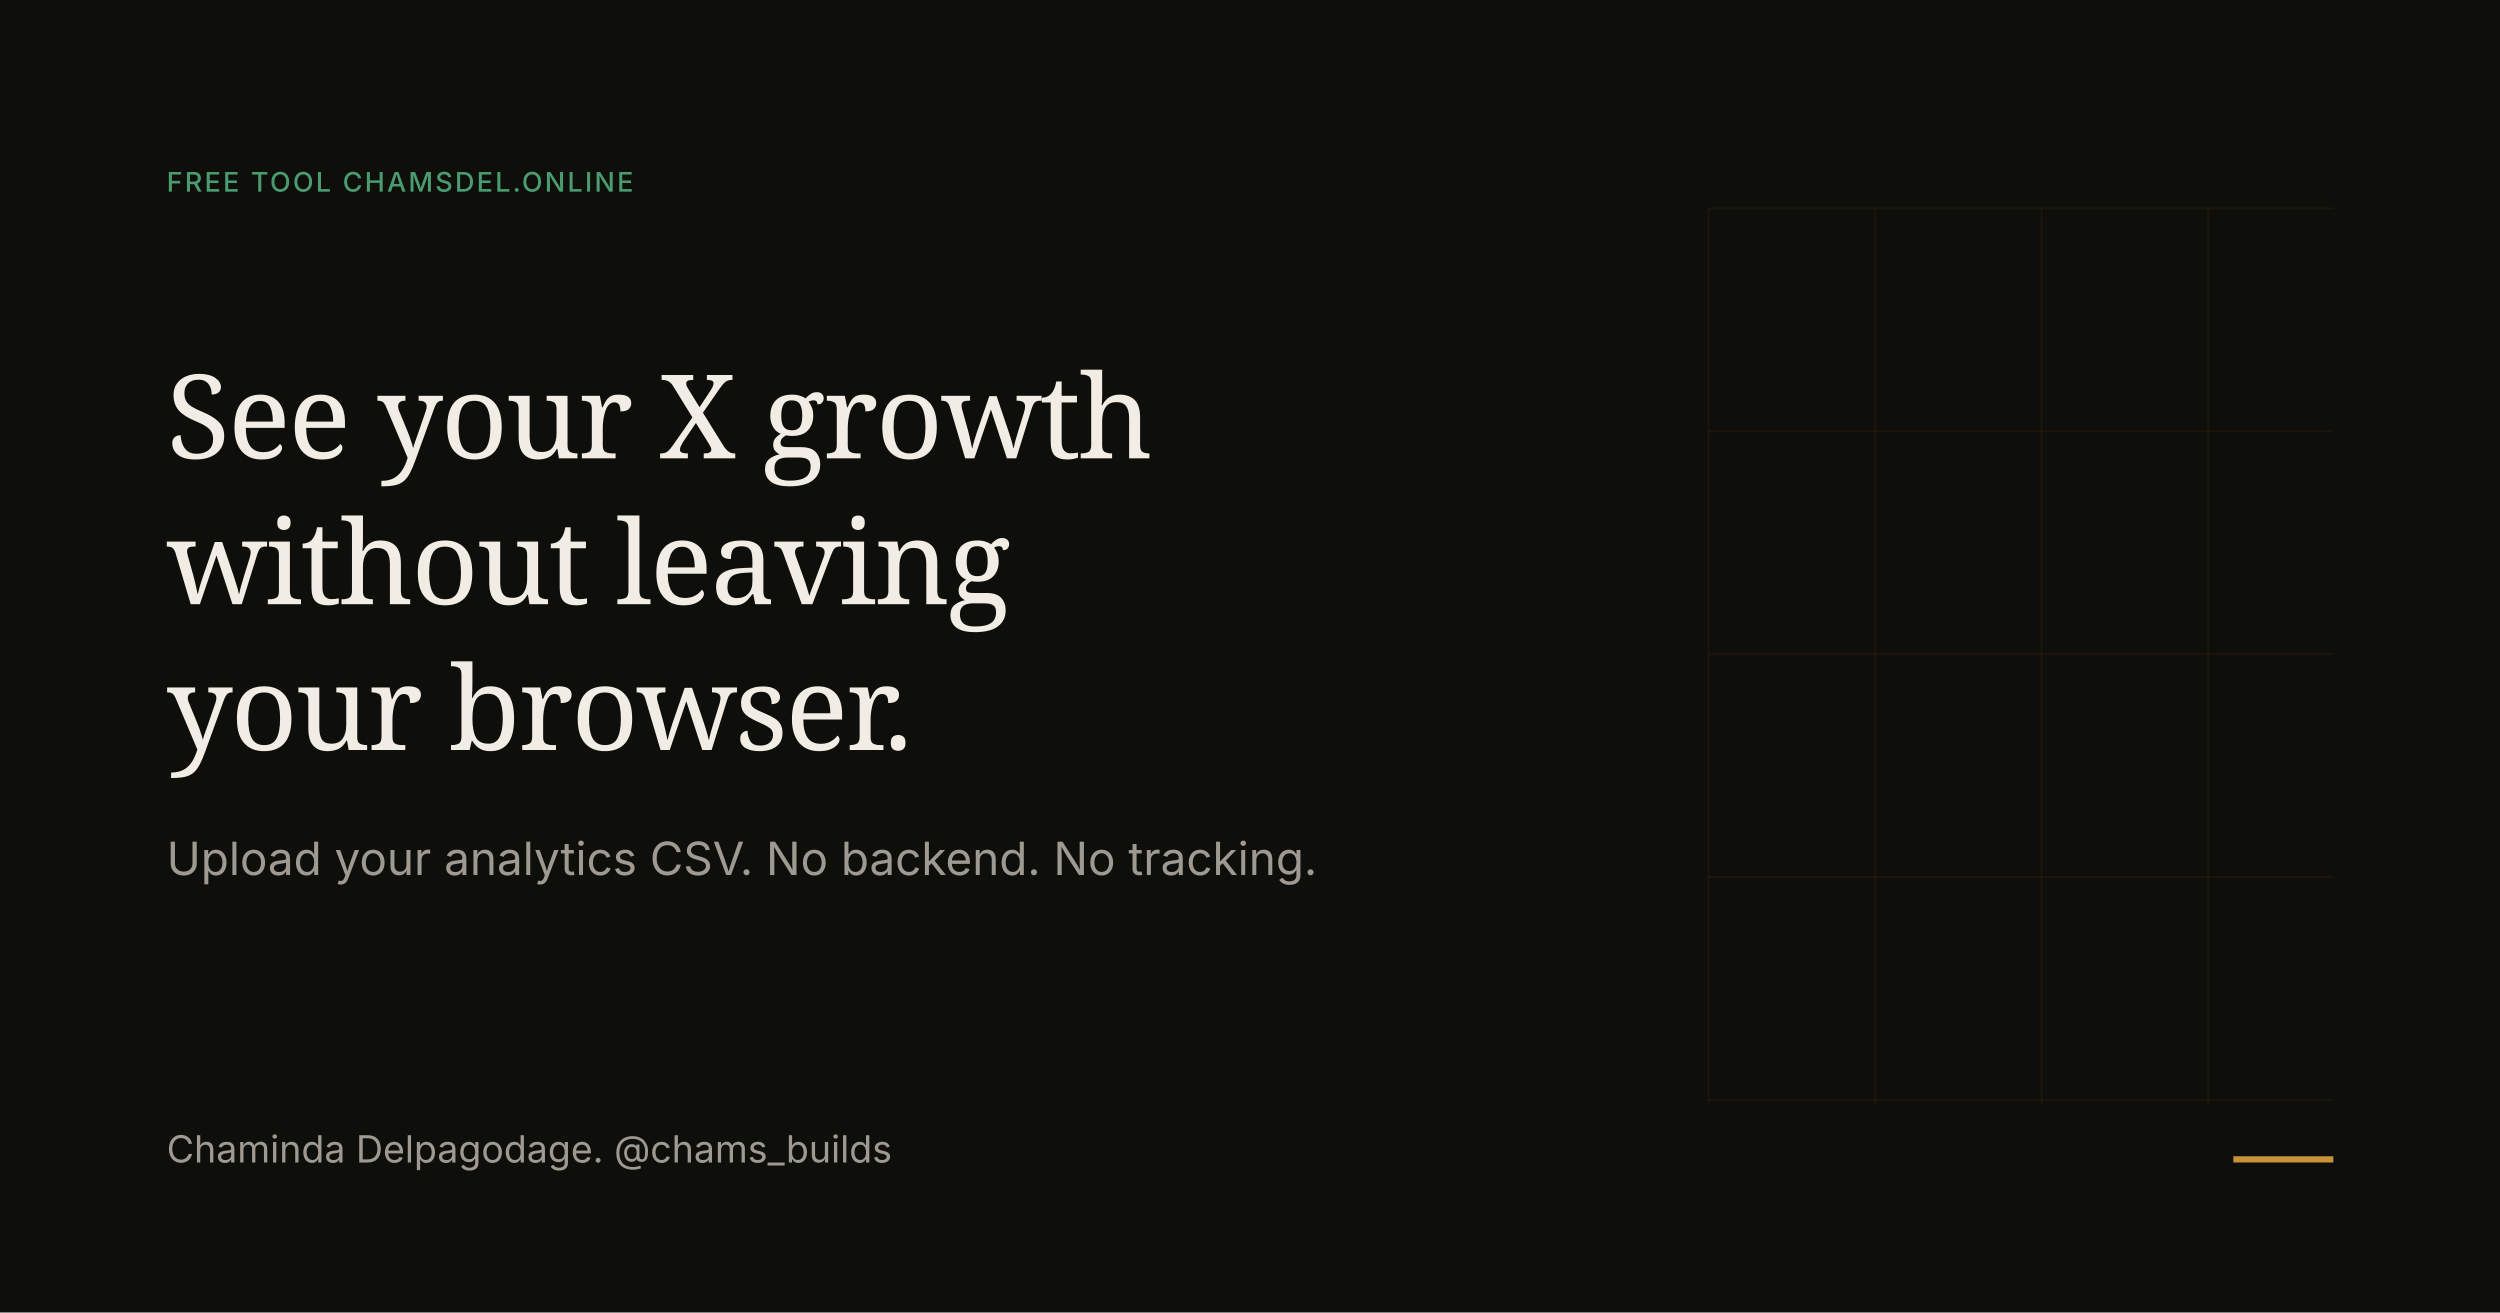
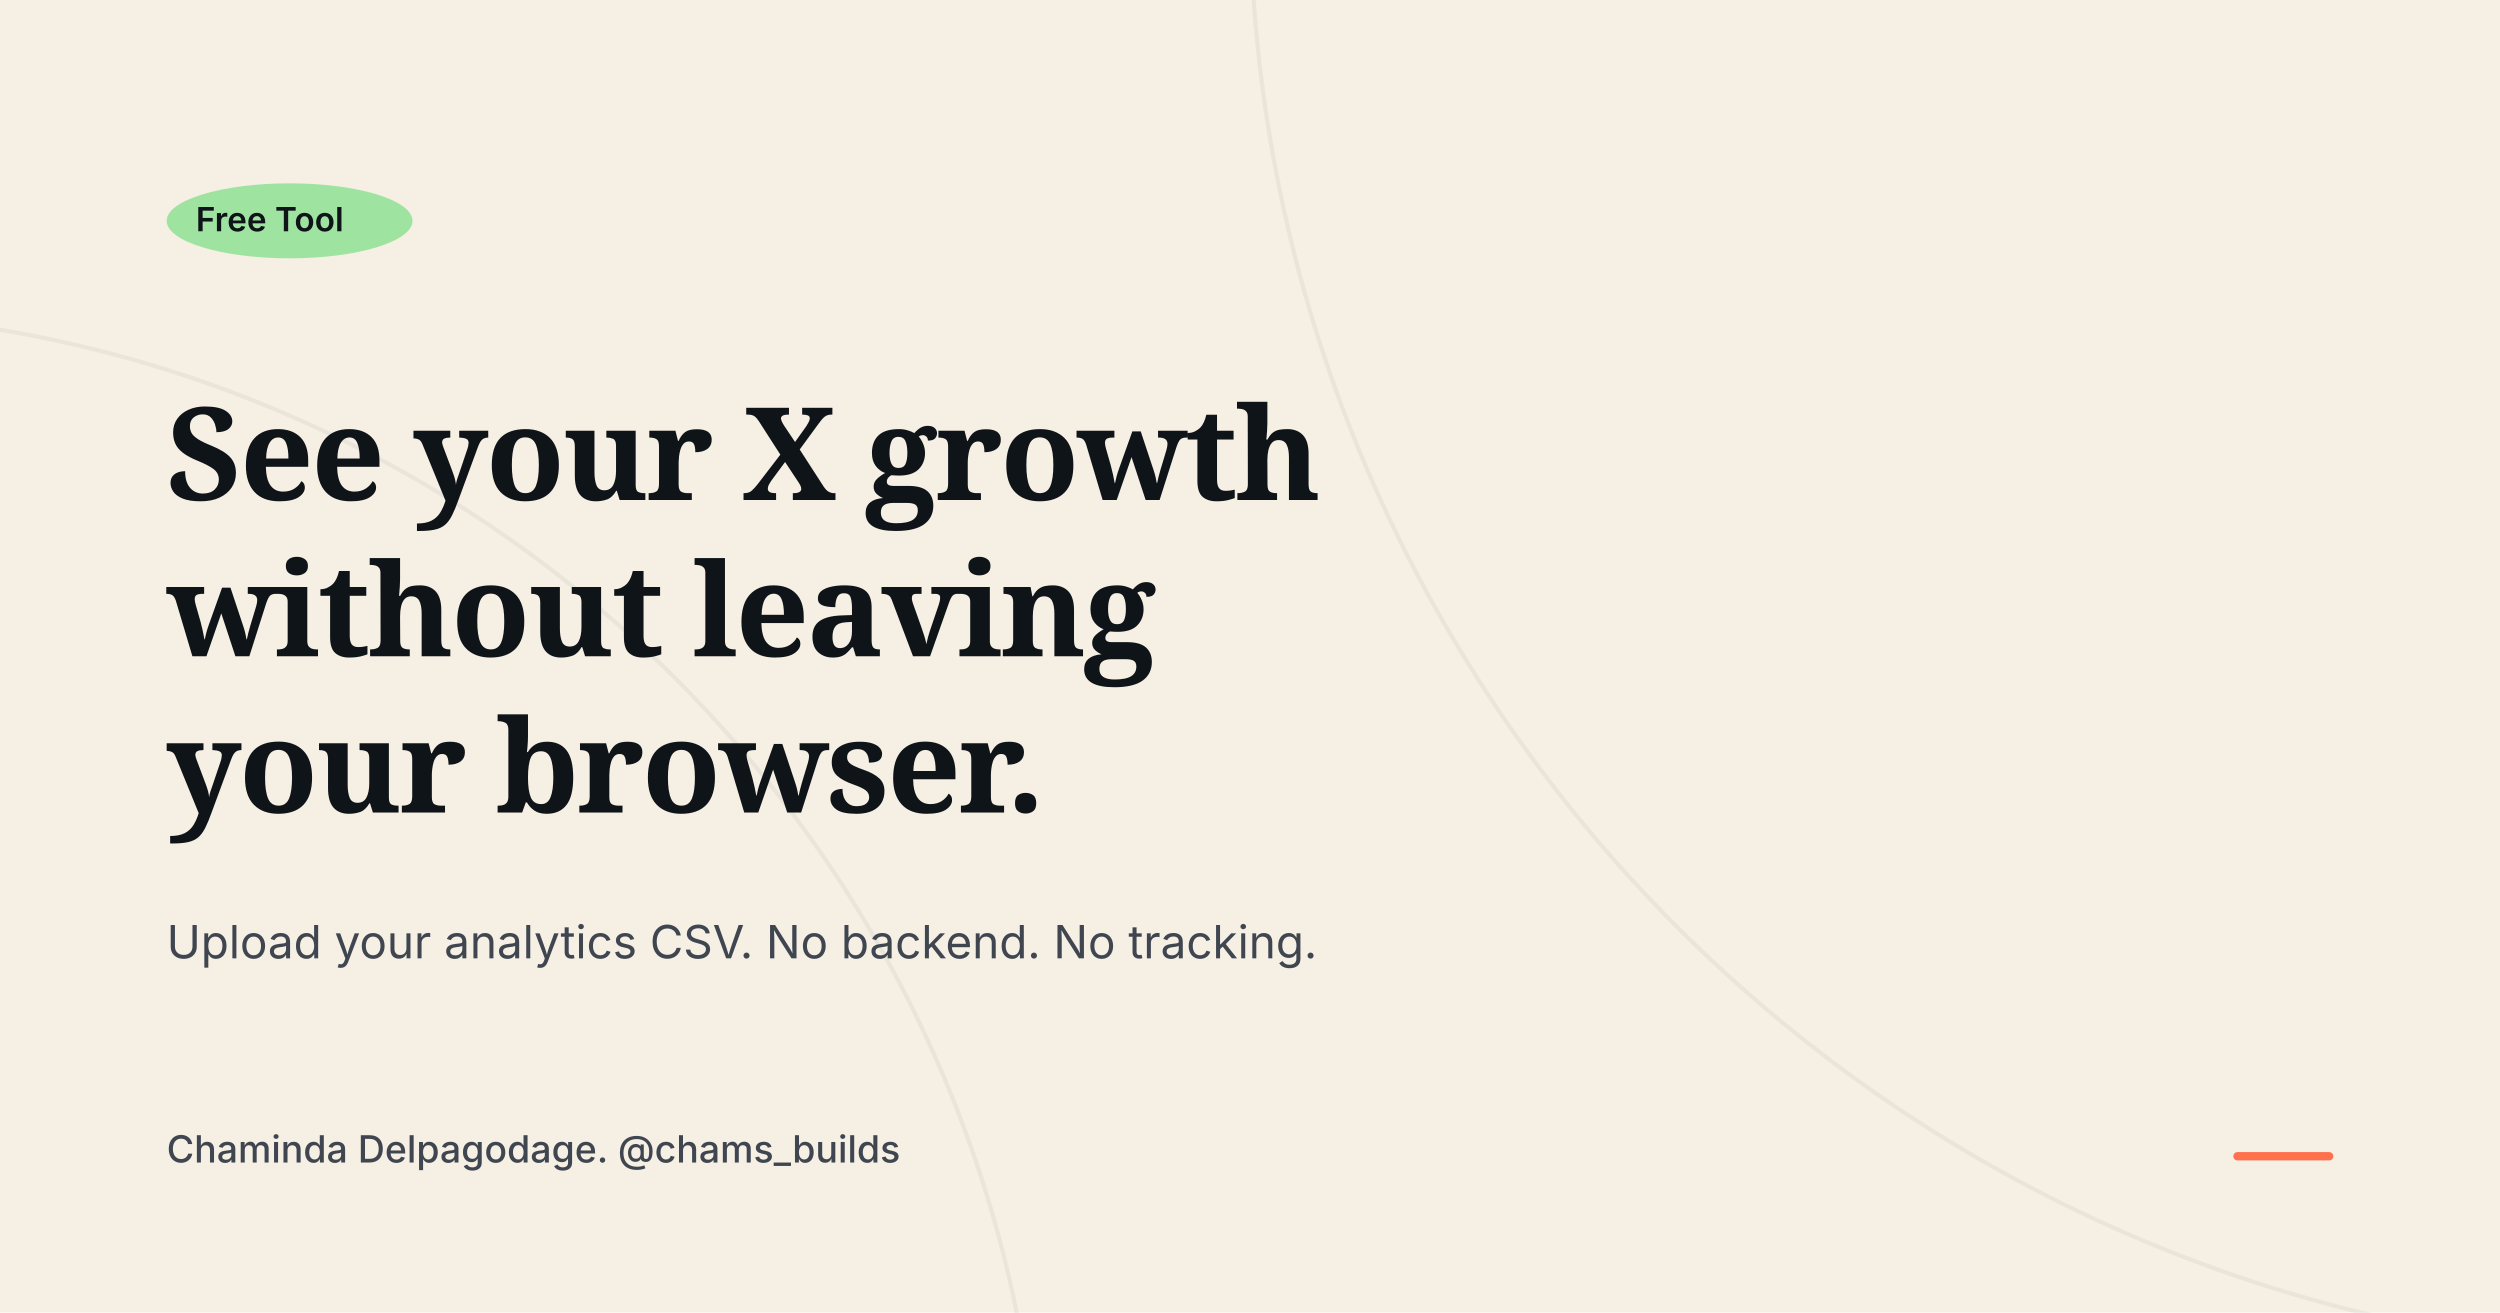
<svg xmlns="http://www.w3.org/2000/svg" width="1200" height="630" viewBox="0 0 1200 630">
  <defs>
    <style>
-       .bg      { fill: #0E0E0B; }
-       .label   { font-family: 'Inter', sans-serif; font-weight: 500; font-size: 13px; fill: #4A9B6F; letter-spacing: 1.04px; }
-       .headline{ font-family: 'Lora', Georgia, serif; font-weight: 400; font-size: 56px; fill: #F2EDE4; letter-spacing: -1px; }
-       .sub     { font-family: 'Inter', sans-serif; font-weight: 400; font-size: 22px; fill: #9E9A91; }
-       .byline  { font-family: 'Inter', sans-serif; font-weight: 400; font-size: 18px; fill: #9E9A91; }
-       .bar     { fill: #C8913A; }
-       .grid    { stroke: rgba(200,145,58,0.06); stroke-width: 1; fill: none; }
+       .bg      { fill: #F5EFE4; }
+       .pill    { fill: #9FE3A1; }
+       .label   { font-family: 'Inter', sans-serif; font-weight: 600; font-size: 16px; fill: #0F1419; }
+       .headline{ font-family: 'Fraunces', 'Lora', Georgia, serif; font-weight: 600; font-size: 62px; fill: #0F1419; letter-spacing: -1.2px; }
+       .sub     { font-family: 'Inter', sans-serif; font-weight: 400; font-size: 22px; fill: #3F4650; }
+       .byline  { font-family: 'Inter', sans-serif; font-weight: 500; font-size: 18px; fill: #3F4650; }
+       .bar     { fill: #FF704D; }
+       .curve   { stroke: rgba(15,20,25,0.05); stroke-width: 2; fill: none; }
    </style>
  </defs>
  <rect class="bg" width="1200" height="630" />
-   <g class="grid" transform="translate(820,100)">
-     <line x1="0" y1="0" x2="0" y2="430" />
-     <line x1="80" y1="0" x2="80" y2="430" />
-     <line x1="160" y1="0" x2="160" y2="430" />
-     <line x1="240" y1="0" x2="240" y2="430" />
-     <line x1="0" y1="0" x2="300" y2="0" />
-     <line x1="0" y1="107" x2="300" y2="107" />
-     <line x1="0" y1="214" x2="300" y2="214" />
-     <line x1="0" y1="321" x2="300" y2="321" />
-     <line x1="0" y1="428" x2="300" y2="428" />
+   <circle class="curve" cx="1300" cy="-50" r="700" />
+   <circle class="curve" cx="-100" cy="750" r="600" />
+   <g transform="translate(80,88)">
+     <rect class="pill" x="0" y="0" rx="999" ry="999" width="118" height="36" />
+     <text class="label" x="14" y="23">Free Tool</text>
  </g>
-   <text class="label" x="80" y="92">FREE TOOL  CHAMSDEL.ONLINE</text>
-   <text class="headline" x="80" y="220">See your X growth</text>
-   <text class="headline" x="80" y="290">without leaving</text>
-   <text class="headline" x="80" y="360">your browser.</text>
-   <text class="sub" x="80" y="420">Upload your analytics CSV. No backend. No tracking.</text>
+   <text class="headline" x="80" y="240">See your X growth</text>
+   <text class="headline" x="80" y="315">without leaving</text>
+   <text class="headline" x="80" y="390">your browser.</text>
+   <text class="sub" x="80" y="460">Upload your analytics CSV. No backend. No tracking.</text>
  <text class="byline" x="80" y="558">Chaminda Delpagodage. @chams_builds</text>
-   <rect class="bar" x="1072" y="555" width="48" height="3" />
+   <rect class="bar" x="1072" y="553" width="48" height="4" rx="2" ry="2" />
</svg>
